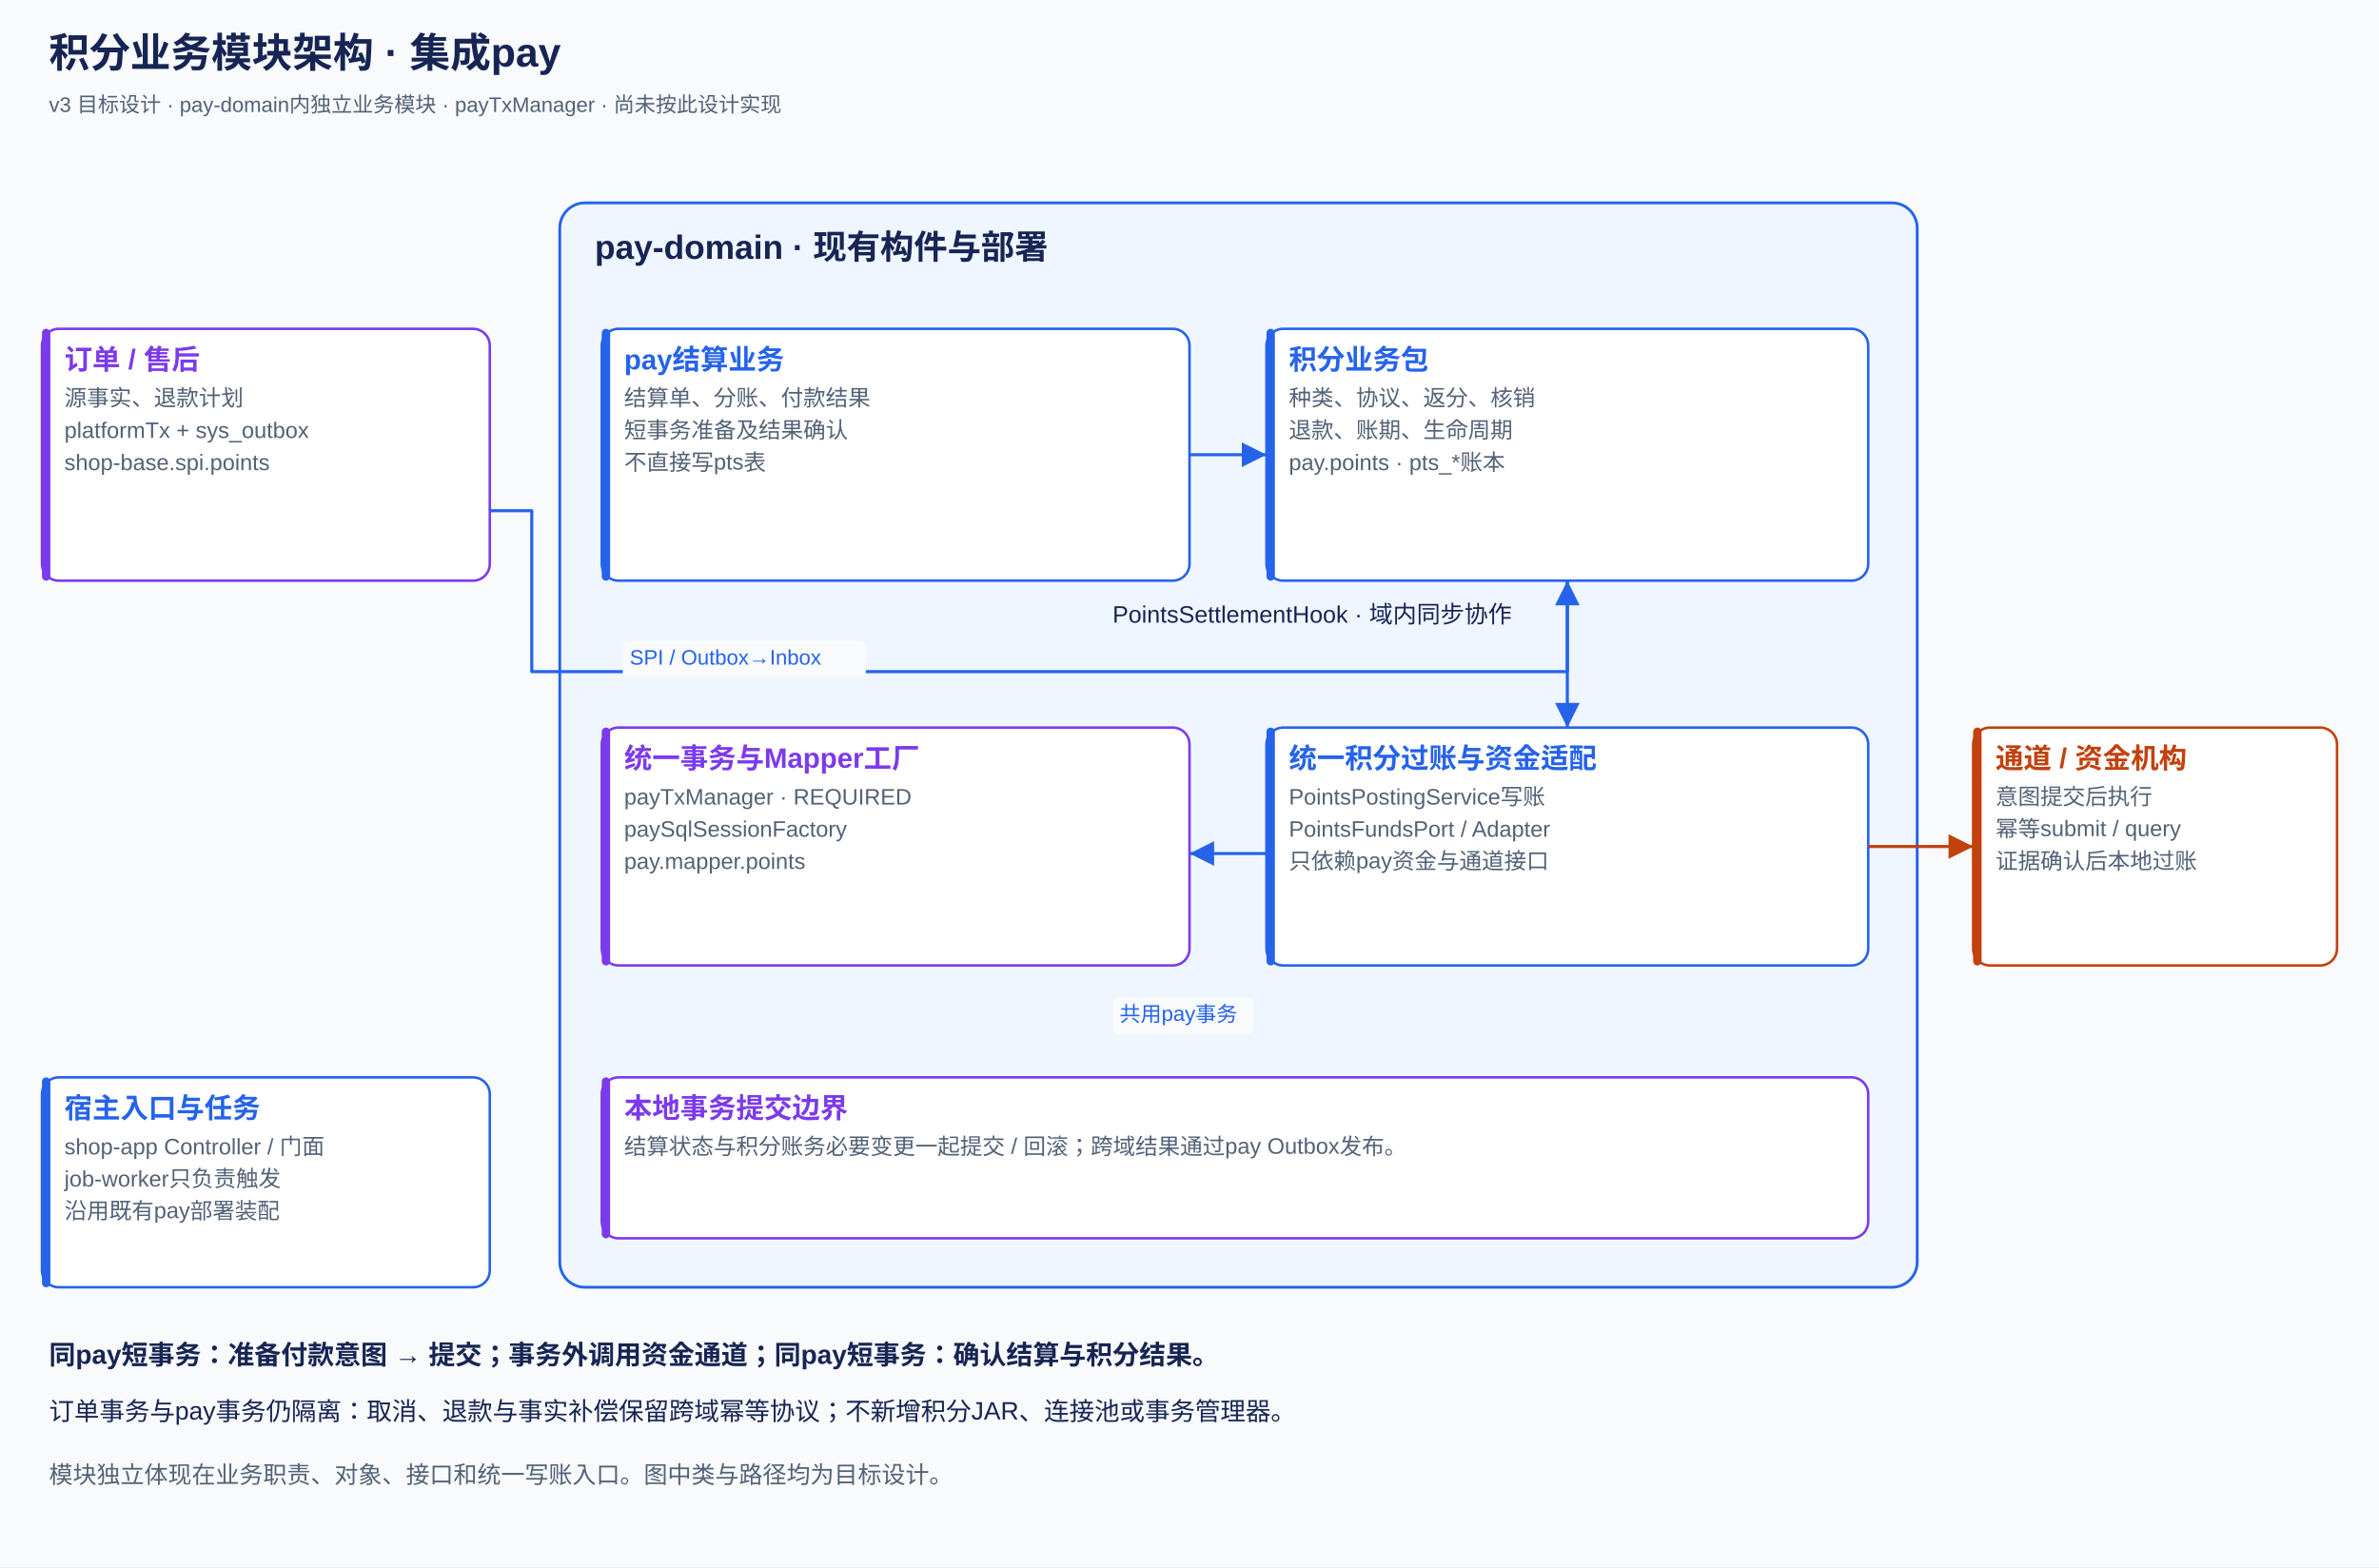
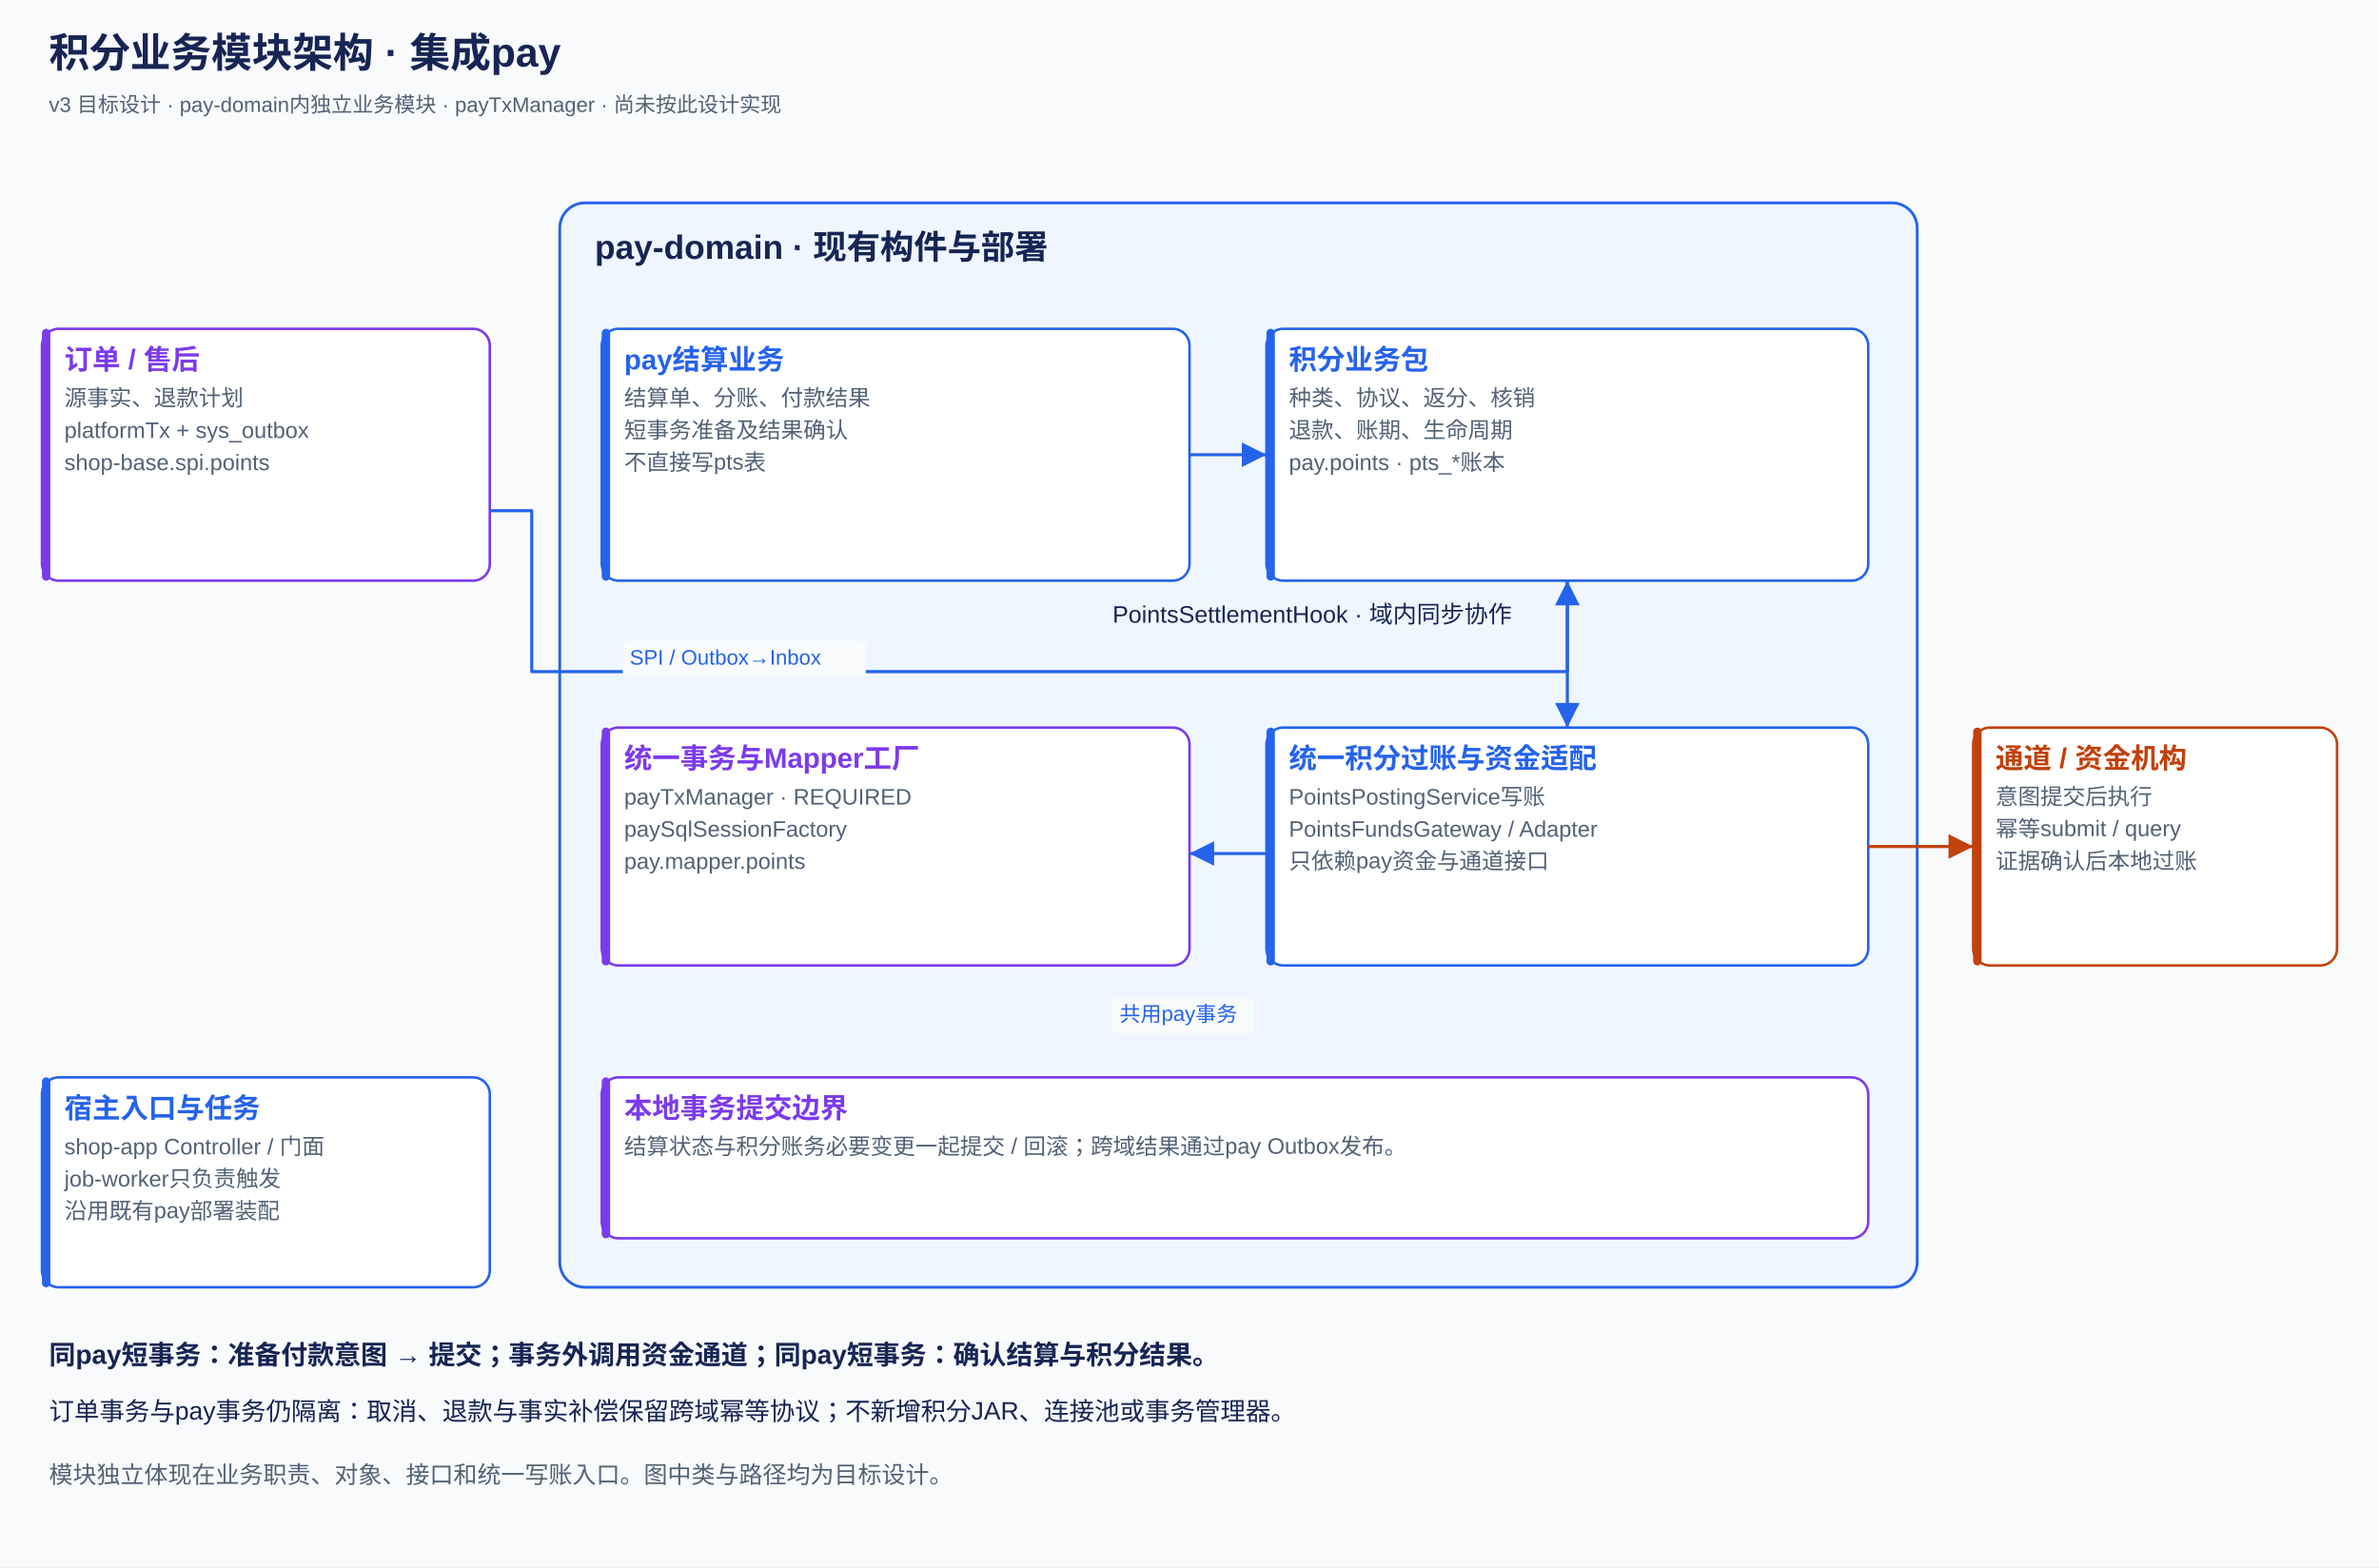
<svg xmlns="http://www.w3.org/2000/svg" width="1700" height="1120" viewBox="0 0 1700 1120">
  <defs>
    <marker id="point" markerWidth="9" markerHeight="8" refX="8" refY="4" orient="auto">
      <path d="M0 0L8 4L0 8" fill="#2563eb" />
    </marker>
    <marker id="money" markerWidth="9" markerHeight="8" refX="8" refY="4" orient="auto">
      <path d="M0 0L8 4L0 8" fill="#c2410c" />
    </marker>
    <marker id="dep" markerWidth="10" markerHeight="9" refX="9" refY="4.5" orient="auto">
      <path d="M0 0L9 4.5L0 9" fill="none" stroke="#64748b" />
    </marker>
    <marker id="real" markerWidth="13" markerHeight="12" refX="12" refY="6" orient="auto">
      <path d="M0 0L12 6L0 12Z" fill="white" stroke="#475569" />
    </marker>
    <marker id="diamond" markerWidth="15" markerHeight="10" refX="14" refY="5" orient="auto-start-reverse">
      <path d="M0 5L7 0L14 5L7 10Z" fill="#475569" />
    </marker>
  </defs>
  <rect width="1700" height="1120" fill="#f8fafc" />
  <text x="35" y="48" font-family="PingFang SC,Microsoft YaHei,Arial,sans-serif" font-size="29" fill="#172554" font-weight="650" text-anchor="start">积分业务模块架构 · 集成pay</text>
  <text x="35" y="80" font-family="PingFang SC,Microsoft YaHei,Arial,sans-serif" font-size="15" fill="#526277" font-weight="400" text-anchor="start">v3 目标设计 · pay-domain内独立业务模块 · payTxManager · 尚未按此设计实现</text>
  <rect x="400" y="145" width="970" height="775" rx="18" fill="#eff6ff" stroke="#2563eb" stroke-width="2" />
  <text x="425" y="185" font-family="PingFang SC,Microsoft YaHei,Arial,sans-serif" font-size="24" fill="#172554" font-weight="650" text-anchor="start">pay-domain · 现有构件与部署</text>
  <rect x="30" y="235" width="320" height="180" rx="12" fill="white" stroke="#7c3aed" stroke-width="1.8" />
  <rect x="30" y="235" width="6" height="180" rx="3" fill="#7c3aed" />
  <text x="46" y="264" font-family="PingFang SC,Microsoft YaHei,Arial,sans-serif" font-size="20" fill="#7c3aed" font-weight="650" text-anchor="start">订单 / 售后</text>
  <text x="46" y="290" font-family="PingFang SC,Microsoft YaHei,Arial,sans-serif" font-size="16" fill="#526277" font-weight="400" text-anchor="start">源事实、退款计划</text>
  <text x="46" y="313" font-family="PingFang SC,Microsoft YaHei,Arial,sans-serif" font-size="16" fill="#526277" font-weight="400" text-anchor="start">platformTx + sys_outbox</text>
  <text x="46" y="336" font-family="PingFang SC,Microsoft YaHei,Arial,sans-serif" font-size="16" fill="#526277" font-weight="400" text-anchor="start">shop-base.spi.points</text>
  <rect x="430" y="235" width="420" height="180" rx="12" fill="white" stroke="#2563eb" stroke-width="1.8" />
  <rect x="430" y="235" width="6" height="180" rx="3" fill="#2563eb" />
  <text x="446" y="264" font-family="PingFang SC,Microsoft YaHei,Arial,sans-serif" font-size="20" fill="#2563eb" font-weight="650" text-anchor="start">pay结算业务</text>
  <text x="446" y="290" font-family="PingFang SC,Microsoft YaHei,Arial,sans-serif" font-size="16" fill="#526277" font-weight="400" text-anchor="start">结算单、分账、付款结果</text>
  <text x="446" y="313" font-family="PingFang SC,Microsoft YaHei,Arial,sans-serif" font-size="16" fill="#526277" font-weight="400" text-anchor="start">短事务准备及结果确认</text>
  <text x="446" y="336" font-family="PingFang SC,Microsoft YaHei,Arial,sans-serif" font-size="16" fill="#526277" font-weight="400" text-anchor="start">不直接写pts表</text>
  <rect x="905" y="235" width="430" height="180" rx="12" fill="white" stroke="#2563eb" stroke-width="1.8" />
  <rect x="905" y="235" width="6" height="180" rx="3" fill="#2563eb" />
  <text x="921" y="264" font-family="PingFang SC,Microsoft YaHei,Arial,sans-serif" font-size="20" fill="#2563eb" font-weight="650" text-anchor="start">积分业务包</text>
  <text x="921" y="290" font-family="PingFang SC,Microsoft YaHei,Arial,sans-serif" font-size="16" fill="#526277" font-weight="400" text-anchor="start">种类、协议、返分、核销</text>
  <text x="921" y="313" font-family="PingFang SC,Microsoft YaHei,Arial,sans-serif" font-size="16" fill="#526277" font-weight="400" text-anchor="start">退款、账期、生命周期</text>
  <text x="921" y="336" font-family="PingFang SC,Microsoft YaHei,Arial,sans-serif" font-size="16" fill="#526277" font-weight="400" text-anchor="start">pay.points · pts_*账本</text>
  <path d="M850,325 L905,325" fill="none" stroke="#2563eb" stroke-width="2.2" stroke-linejoin="round" marker-end="url(#point)" />
  <text x="795" y="445" font-family="PingFang SC,Microsoft YaHei,Arial,sans-serif" font-size="17" fill="#172554" font-weight="400" text-anchor="start">PointsSettlementHook · 域内同步协作</text>
  <path d="M350,365 L380,365 L380,480 L1120,480 L1120,415" fill="none" stroke="#2563eb" stroke-width="2.2" stroke-linejoin="round" marker-end="url(#point)" />
  <rect x="445" y="458" width="173.8" height="26" rx="4" fill="#f8fafc" />
  <text x="450" y="475" font-family="PingFang SC,Microsoft YaHei,Arial,sans-serif" font-size="15" fill="#2563eb" font-weight="400" text-anchor="start">SPI / Outbox→Inbox</text>
  <rect x="430" y="520" width="420" height="170" rx="12" fill="white" stroke="#7c3aed" stroke-width="1.8" />
  <rect x="430" y="520" width="6" height="170" rx="3" fill="#7c3aed" />
  <text x="446" y="549" font-family="PingFang SC,Microsoft YaHei,Arial,sans-serif" font-size="20" fill="#7c3aed" font-weight="650" text-anchor="start">统一事务与Mapper工厂</text>
  <text x="446" y="575" font-family="PingFang SC,Microsoft YaHei,Arial,sans-serif" font-size="16" fill="#526277" font-weight="400" text-anchor="start">payTxManager · REQUIRED</text>
  <text x="446" y="598" font-family="PingFang SC,Microsoft YaHei,Arial,sans-serif" font-size="16" fill="#526277" font-weight="400" text-anchor="start">paySqlSessionFactory</text>
  <text x="446" y="621" font-family="PingFang SC,Microsoft YaHei,Arial,sans-serif" font-size="16" fill="#526277" font-weight="400" text-anchor="start">pay.mapper.points</text>
  <rect x="905" y="520" width="430" height="170" rx="12" fill="white" stroke="#2563eb" stroke-width="1.8" />
  <rect x="905" y="520" width="6" height="170" rx="3" fill="#2563eb" />
  <text x="921" y="549" font-family="PingFang SC,Microsoft YaHei,Arial,sans-serif" font-size="20" fill="#2563eb" font-weight="650" text-anchor="start">统一积分过账与资金适配</text>
  <text x="921" y="575" font-family="PingFang SC,Microsoft YaHei,Arial,sans-serif" font-size="16" fill="#526277" font-weight="400" text-anchor="start">PointsPostingService写账</text>
-   <text x="921" y="598" font-family="PingFang SC,Microsoft YaHei,Arial,sans-serif" font-size="16" fill="#526277" font-weight="400" text-anchor="start">PointsFundsPort / Adapter</text>
+   <text x="921" y="598" font-family="PingFang SC,Microsoft YaHei,Arial,sans-serif" font-size="16" fill="#526277" font-weight="400" text-anchor="start">PointsFundsGateway / Adapter</text>
  <text x="921" y="621" font-family="PingFang SC,Microsoft YaHei,Arial,sans-serif" font-size="16" fill="#526277" font-weight="400" text-anchor="start">只依赖pay资金与通道接口</text>
  <path d="M1120,415 L1120,520" fill="none" stroke="#2563eb" stroke-width="2.2" stroke-linejoin="round" marker-end="url(#point)" />
  <path d="M905,610 L850,610" fill="none" stroke="#2563eb" stroke-width="2.2" stroke-linejoin="round" marker-end="url(#point)" />
  <rect x="795" y="713" width="101.2" height="26" rx="4" fill="#f8fafc" />
  <text x="800" y="730" font-family="PingFang SC,Microsoft YaHei,Arial,sans-serif" font-size="15" fill="#2563eb" font-weight="400" text-anchor="start">共用pay事务</text>
  <rect x="430" y="770" width="905" height="115" rx="12" fill="white" stroke="#7c3aed" stroke-width="1.8" />
  <rect x="430" y="770" width="6" height="115" rx="3" fill="#7c3aed" />
  <text x="446" y="799" font-family="PingFang SC,Microsoft YaHei,Arial,sans-serif" font-size="20" fill="#7c3aed" font-weight="650" text-anchor="start">本地事务提交边界</text>
  <text x="446" y="825" font-family="PingFang SC,Microsoft YaHei,Arial,sans-serif" font-size="16" fill="#526277" font-weight="400" text-anchor="start">结算状态与积分账务必要变更一起提交 / 回滚；跨域结果通过pay Outbox发布。</text>
  <rect x="1410" y="520" width="260" height="170" rx="12" fill="white" stroke="#c2410c" stroke-width="1.8" />
  <rect x="1410" y="520" width="6" height="170" rx="3" fill="#c2410c" />
  <text x="1426" y="549" font-family="PingFang SC,Microsoft YaHei,Arial,sans-serif" font-size="20" fill="#c2410c" font-weight="650" text-anchor="start">通道 / 资金机构</text>
  <text x="1426" y="575" font-family="PingFang SC,Microsoft YaHei,Arial,sans-serif" font-size="16" fill="#526277" font-weight="400" text-anchor="start">意图提交后执行</text>
  <text x="1426" y="598" font-family="PingFang SC,Microsoft YaHei,Arial,sans-serif" font-size="16" fill="#526277" font-weight="400" text-anchor="start">幂等submit / query</text>
  <text x="1426" y="621" font-family="PingFang SC,Microsoft YaHei,Arial,sans-serif" font-size="16" fill="#526277" font-weight="400" text-anchor="start">证据确认后本地过账</text>
  <path d="M1335,605 L1410,605" fill="none" stroke="#c2410c" stroke-width="2.2" stroke-linejoin="round" marker-end="url(#money)" />
  <rect x="30" y="770" width="320" height="150" rx="12" fill="white" stroke="#2563eb" stroke-width="1.8" />
  <rect x="30" y="770" width="6" height="150" rx="3" fill="#2563eb" />
  <text x="46" y="799" font-family="PingFang SC,Microsoft YaHei,Arial,sans-serif" font-size="20" fill="#2563eb" font-weight="650" text-anchor="start">宿主入口与任务</text>
  <text x="46" y="825" font-family="PingFang SC,Microsoft YaHei,Arial,sans-serif" font-size="16" fill="#526277" font-weight="400" text-anchor="start">shop-app Controller / 门面</text>
  <text x="46" y="848" font-family="PingFang SC,Microsoft YaHei,Arial,sans-serif" font-size="16" fill="#526277" font-weight="400" text-anchor="start">job-worker只负责触发</text>
  <text x="46" y="871" font-family="PingFang SC,Microsoft YaHei,Arial,sans-serif" font-size="16" fill="#526277" font-weight="400" text-anchor="start">沿用既有pay部署装配</text>
  <text x="35" y="975" font-family="PingFang SC,Microsoft YaHei,Arial,sans-serif" font-size="19" fill="#172554" font-weight="650" text-anchor="start">同pay短事务：准备付款意图 → 提交；事务外调用资金通道；同pay短事务：确认结算与积分结果。</text>
  <text x="35" y="1015" font-family="PingFang SC,Microsoft YaHei,Arial,sans-serif" font-size="18" fill="#172554" font-weight="400" text-anchor="start">订单事务与pay事务仍隔离：取消、退款与事实补偿保留跨域幂等协议；不新增积分JAR、连接池或事务管理器。</text>
  <text x="35" y="1060" font-family="PingFang SC,Microsoft YaHei,Arial,sans-serif" font-size="17" fill="#526277" font-weight="400" text-anchor="start">模块独立体现在业务职责、对象、接口和统一写账入口。图中类与路径均为目标设计。</text>
</svg>
